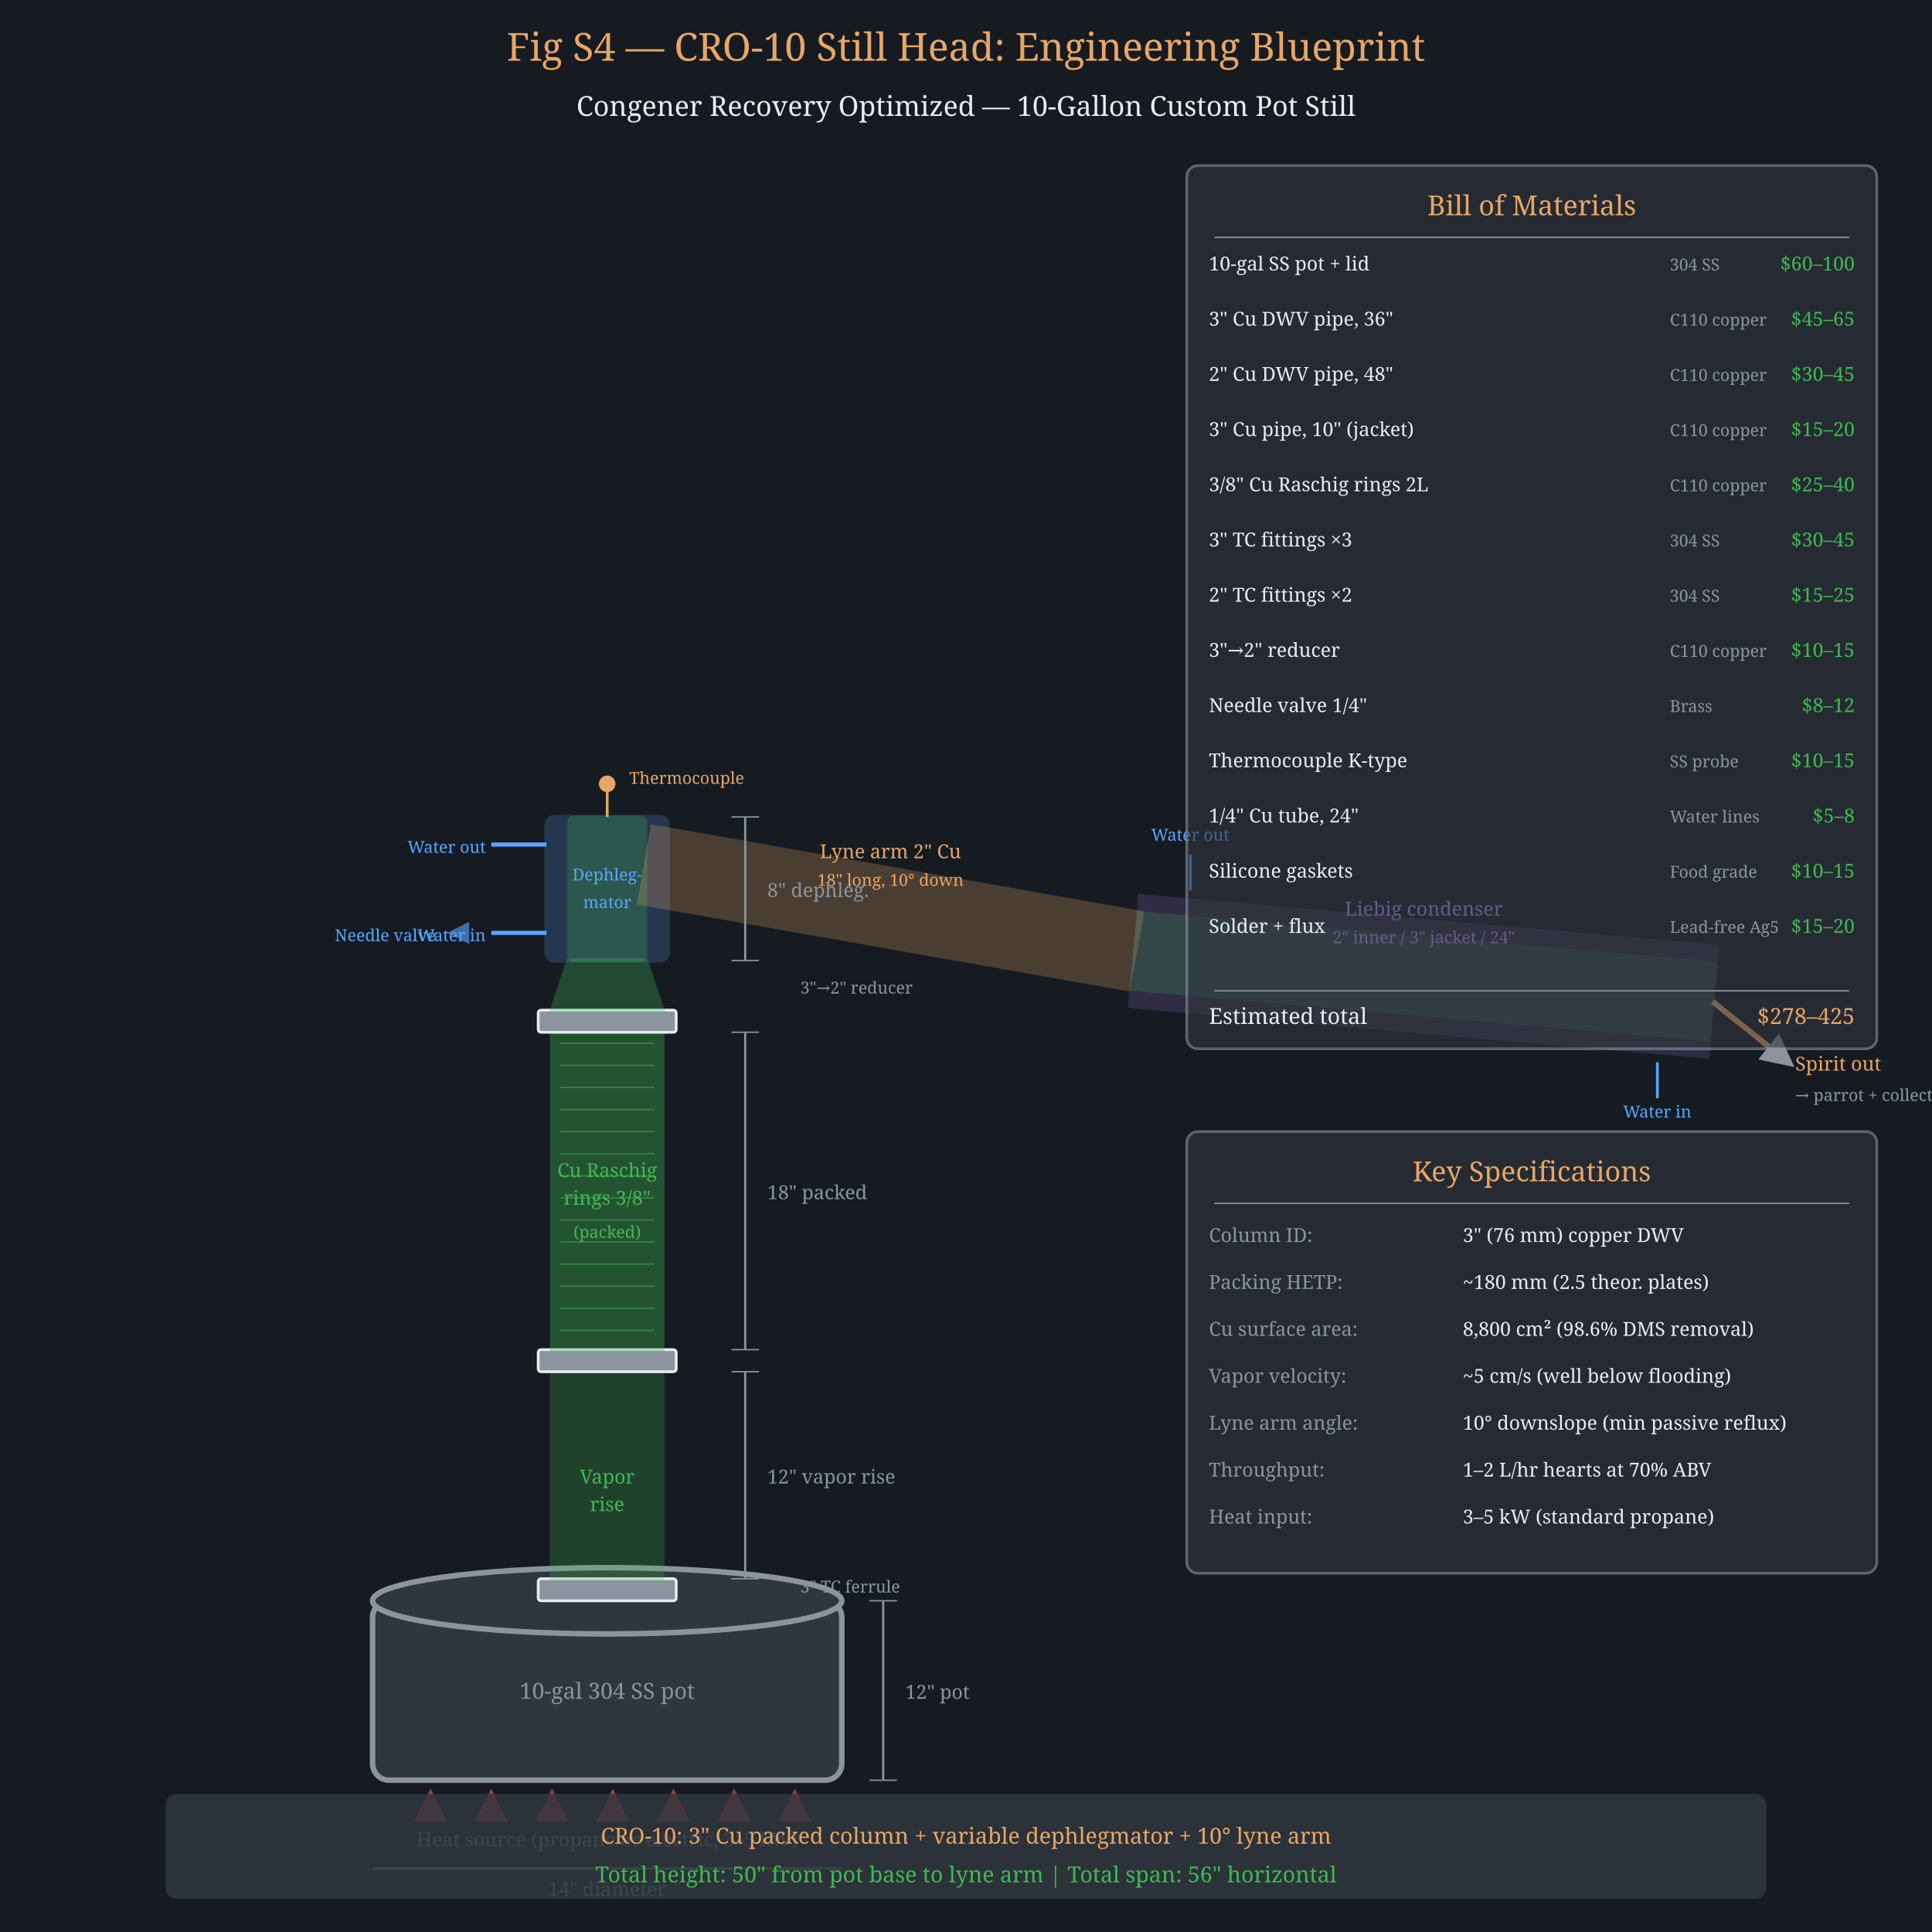
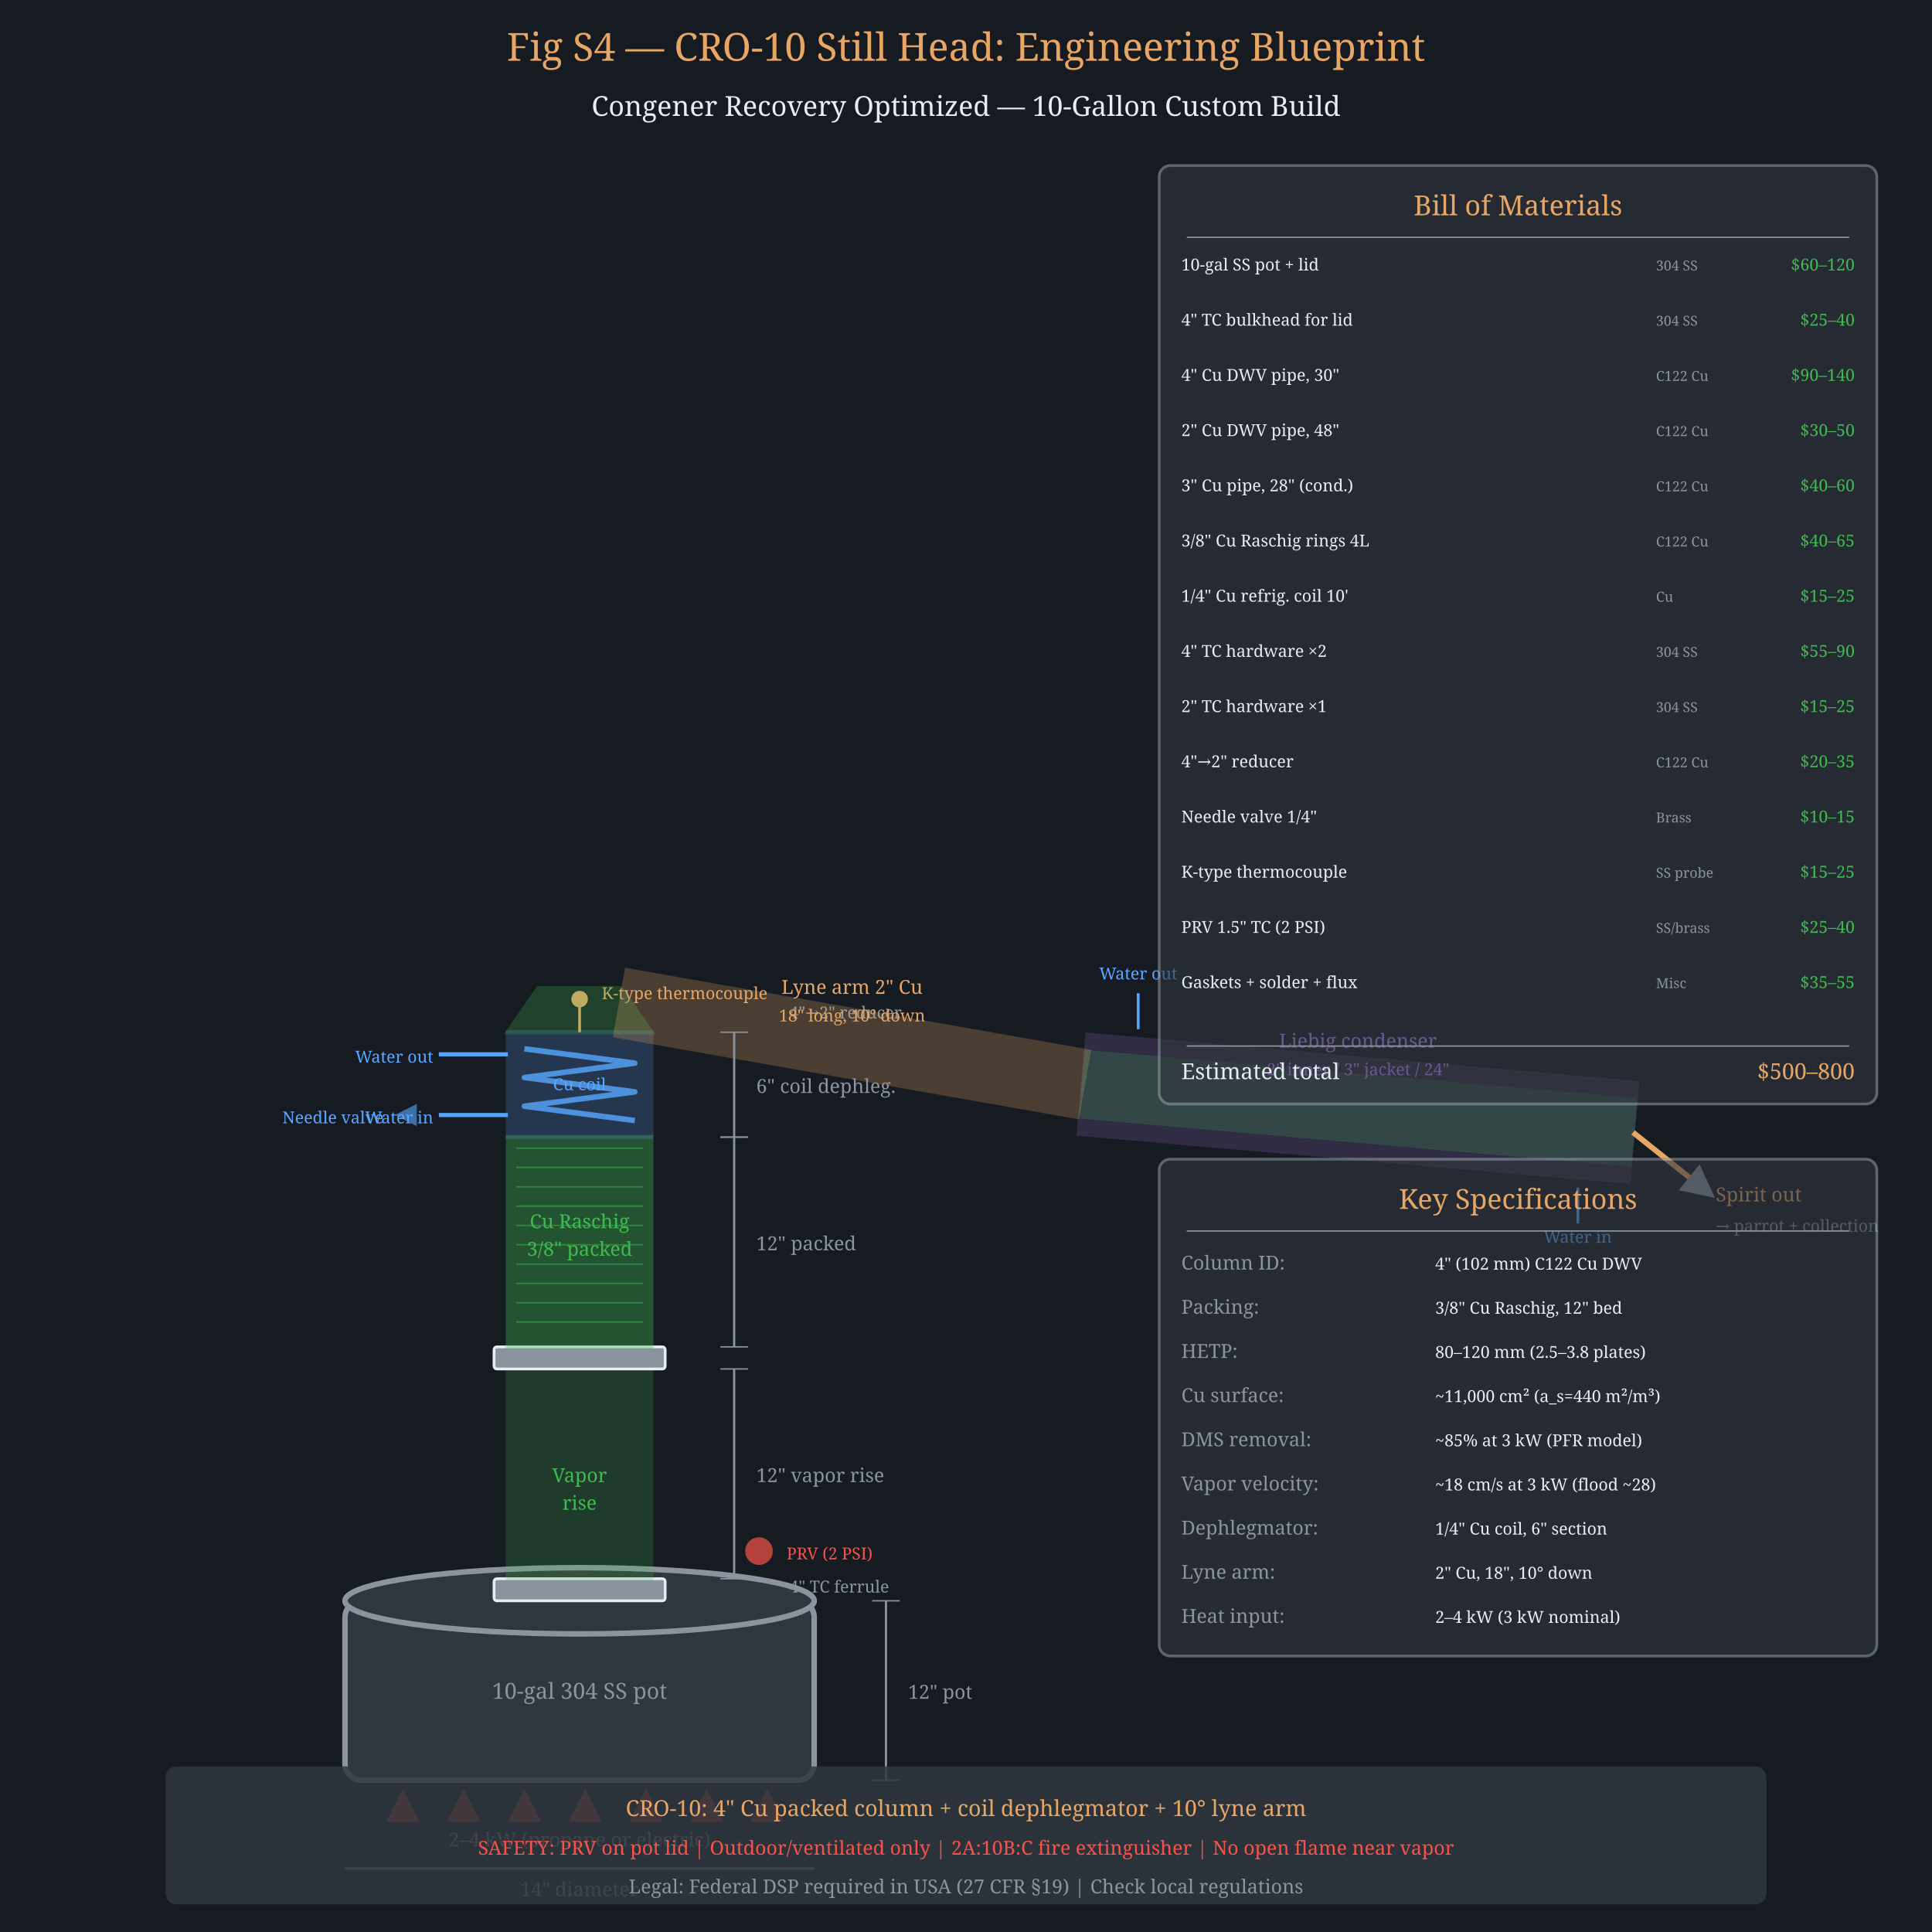
<svg xmlns="http://www.w3.org/2000/svg" viewBox="0 0 700 700" style="background:#161b22;font-family:Georgia,serif">
  <rect width="700" height="700" fill="#161b22" />
  <defs>
    <marker id="dim" viewBox="0 0 6 6" refX="3" refY="3" markerWidth="6" markerHeight="6" orient="auto">
      <path d="M0,0 L6,3 L0,6 Z" fill="#8b949e" />
    </marker>
  </defs>
  <text x="350" y="22" fill="#e8a665" font-size="14" text-anchor="middle">Fig S4 — CRO-10 Still Head: Engineering Blueprint</text>
-   <text x="350" y="42" fill="#e6edf3" font-size="10" text-anchor="middle">Congener Recovery Optimized — 10-Gallon Custom Pot Still</text>
-   <rect x="135" y="580" width="170" height="65" rx="6" fill="#30363d" stroke="#8b949e" stroke-width="2" />
-   <text x="220" y="615.5" fill="#8b949e" font-size="8" text-anchor="middle">10-gal 304 SS pot</text>
-   <ellipse cx="220" cy="580" rx="85" ry="12" fill="#30363d" stroke="#8b949e" stroke-width="2" />
-   <polygon points="150,660 156,648 162,660" fill="#f85149" opacity="0.6" />
-   <polygon points="172,660 178,648 184,660" fill="#f85149" opacity="0.6" />
-   <polygon points="194,660 200,648 206,660" fill="#f85149" opacity="0.6" />
-   <polygon points="216,660 222,648 228,660" fill="#f85149" opacity="0.6" />
-   <polygon points="238,660 244,648 250,660" fill="#f85149" opacity="0.6" />
-   <polygon points="260,660 266,648 272,660" fill="#f85149" opacity="0.6" />
-   <polygon points="282,660 288,648 294,660" fill="#f85149" opacity="0.6" />
-   <text x="220" y="669" fill="#8b949e" font-size="7" text-anchor="middle">Heat source (propane or electric, 3–5 kW)</text>
-   <rect x="195.0" y="572" width="50.0" height="8" rx="1" fill="#8b949e" stroke="#e6edf3" stroke-width="1" />
-   <text x="290" y="577" fill="#8b949e" font-size="6" text-anchor="start">3" TC ferrule</text>
-   <rect x="200" y="497" width="40" height="75" fill="#3fb950" opacity="0.25" stroke="#3fb950" stroke-width="1.5" />
-   <text x="220" y="537.5" fill="#3fb950" font-size="7" text-anchor="middle">Vapor</text>
-   <text x="220" y="547.5" fill="#3fb950" font-size="7" text-anchor="middle">rise</text>
-   <rect x="195.0" y="489" width="50.0" height="8" rx="1" fill="#8b949e" stroke="#e6edf3" stroke-width="1" />
-   <rect x="200" y="374" width="40" height="115" fill="#3fb950" opacity="0.35" stroke="#3fb950" stroke-width="1.5" />
-   <line x1="203.0" y1="378.0" x2="237.0" y2="378.0" stroke="#3fb950" stroke-width="0.5" opacity="0.5" />
-   <line x1="203.0" y1="386.0" x2="237.0" y2="386.0" stroke="#3fb950" stroke-width="0.5" opacity="0.5" />
-   <line x1="203.0" y1="394.0" x2="237.0" y2="394.0" stroke="#3fb950" stroke-width="0.5" opacity="0.5" />
-   <line x1="203.0" y1="402.0" x2="237.0" y2="402.0" stroke="#3fb950" stroke-width="0.5" opacity="0.5" />
-   <line x1="203.0" y1="410.0" x2="237.0" y2="410.0" stroke="#3fb950" stroke-width="0.5" opacity="0.5" />
-   <line x1="203.0" y1="418.0" x2="237.0" y2="418.0" stroke="#3fb950" stroke-width="0.5" opacity="0.5" />
-   <line x1="203.0" y1="426.0" x2="237.0" y2="426.0" stroke="#3fb950" stroke-width="0.5" opacity="0.5" />
-   <line x1="203.0" y1="434.0" x2="237.0" y2="434.0" stroke="#3fb950" stroke-width="0.5" opacity="0.5" />
-   <line x1="203.0" y1="442.0" x2="237.0" y2="442.0" stroke="#3fb950" stroke-width="0.5" opacity="0.5" />
-   <line x1="203.0" y1="450.0" x2="237.0" y2="450.0" stroke="#3fb950" stroke-width="0.5" opacity="0.5" />
-   <line x1="203.0" y1="458.0" x2="237.0" y2="458.0" stroke="#3fb950" stroke-width="0.5" opacity="0.5" />
-   <line x1="203.0" y1="466.0" x2="237.0" y2="466.0" stroke="#3fb950" stroke-width="0.5" opacity="0.5" />
-   <line x1="203.0" y1="474.0" x2="237.0" y2="474.0" stroke="#3fb950" stroke-width="0.5" opacity="0.5" />
-   <line x1="203.0" y1="482.0" x2="237.0" y2="482.0" stroke="#3fb950" stroke-width="0.5" opacity="0.5" />
-   <text x="220" y="426.5" fill="#3fb950" font-size="7" text-anchor="middle">Cu Raschig</text>
-   <text x="220" y="436.5" fill="#3fb950" font-size="7" text-anchor="middle">rings 3/8"</text>
-   <text x="220" y="448.5" fill="#3fb950" font-size="6" text-anchor="middle">(packed)</text>
-   <rect x="195.0" y="366" width="50.0" height="8" rx="1" fill="#8b949e" stroke="#e6edf3" stroke-width="1" />
-   <polygon points="200.0,366.0 240.0,366.0 234.0,348.0 206.0,348.0" fill="#3fb950" opacity="0.3" stroke="#3fb950" stroke-width="1.5" />
-   <text x="290" y="360" fill="#8b949e" font-size="6" text-anchor="start">3"→2" reducer</text>
-   <rect x="198.0" y="296" width="44" height="52" rx="3" fill="#58a6ff" opacity="0.20" stroke="#58a6ff" stroke-width="1.5" />
-   <rect x="206.0" y="296" width="28" height="52" rx="2" fill="#3fb950" opacity="0.25" stroke="#3fb950" stroke-width="1" />
-   <text x="220" y="319" fill="#58a6ff" font-size="6" text-anchor="middle">Dephleg-</text>
-   <text x="220" y="329" fill="#58a6ff" font-size="6" text-anchor="middle">mator</text>
-   <line x1="198.0" y1="306" x2="178.0" y2="306" stroke="#58a6ff" stroke-width="1.5" />
-   <text x="176" y="309" fill="#58a6ff" font-size="6" text-anchor="end">Water out</text>
-   <line x1="198.0" y1="338" x2="178.0" y2="338" stroke="#58a6ff" stroke-width="1.5" />
-   <text x="176" y="341" fill="#58a6ff" font-size="6" text-anchor="end">Water in</text>
-   <polygon points="170.0,334.0 170.0,342.0 162.0,338.0" fill="#58a6ff" opacity="0.6" />
-   <text x="158" y="341" fill="#58a6ff" font-size="6" text-anchor="end">Needle valve</text>
-   <line x1="220" y1="296" x2="220" y2="284.0" stroke="#e8a665" stroke-width="1" />
-   <circle cx="220" cy="284.0" r="3" fill="#e8a665" />
-   <text x="228" y="284" fill="#e8a665" font-size="6" text-anchor="start">Thermocouple</text>
-   <polygon points="231.6,327.1 408.8,358.4 413.7,330.8 236.4,299.5" fill="#e8a665" opacity="0.25" stroke="#e8a665" stroke-width="1.5" />
-   <text x="322.633" y="310.962" fill="#e8a665" font-size="7" text-anchor="middle">Lyne arm 2" Cu</text>
-   <text x="322.633" y="320.962" fill="#e8a665" font-size="6" text-anchor="middle">18" long, 10° down</text>
-   <polygon points="409.5,364.5 618.7,382.8 622.2,343.0 413.0,324.7" fill="#bc8cff" opacity="0.15" stroke="#bc8cff" stroke-width="1.5" />
-   <polygon points="410.0,358.5 619.2,376.8 621.7,348.9 412.5,330.6" fill="#3fb950" opacity="0.2" stroke="#3fb950" stroke-width="1" />
-   <text x="515.866" y="331.741" fill="#bc8cff" font-size="7" text-anchor="middle">Liebig condenser</text>
-   <text x="515.866" y="341.741" fill="#bc8cff" font-size="6" text-anchor="middle">2" inner / 3" jacket / 24"</text>
-   <line x1="600.5" y1="384.9" x2="600.5" y2="397.9" stroke="#58a6ff" stroke-width="1" />
-   <text x="600.466" y="404.893" fill="#58a6ff" font-size="6" text-anchor="middle">Water in</text>
-   <line x1="431.3" y1="322.6" x2="431.3" y2="309.6" stroke="#58a6ff" stroke-width="1" />
-   <text x="431.265" y="304.59" fill="#58a6ff" font-size="6" text-anchor="middle">Water out</text>
-   <line x1="620.5" y1="362.9" x2="645.5" y2="382.9" stroke="#e8a665" stroke-width="2" marker-end="url(#dim)" />
-   <text x="650.466" y="387.893" fill="#e8a665" font-size="7" text-anchor="start">Spirit out</text>
-   <text x="650.466" y="398.893" fill="#8b949e" font-size="6" text-anchor="start">→ parrot + collection</text>
-   <line x1="270" y1="497" x2="270" y2="572" stroke="#8b949e" stroke-width="0.8" />
-   <line x1="265.0" y1="497" x2="275.0" y2="497" stroke="#8b949e" stroke-width="0.5" />
-   <line x1="265.0" y1="572" x2="275.0" y2="572" stroke="#8b949e" stroke-width="0.5" />
-   <text x="278" y="537.5" fill="#8b949e" font-size="7" text-anchor="start">12" vapor rise</text>
-   <line x1="270" y1="374" x2="270" y2="489" stroke="#8b949e" stroke-width="0.8" />
-   <line x1="265.0" y1="374" x2="275.0" y2="374" stroke="#8b949e" stroke-width="0.5" />
-   <line x1="265.0" y1="489" x2="275.0" y2="489" stroke="#8b949e" stroke-width="0.5" />
-   <text x="278" y="434.5" fill="#8b949e" font-size="7" text-anchor="start">18" packed</text>
-   <line x1="270" y1="296" x2="270" y2="348" stroke="#8b949e" stroke-width="0.8" />
-   <line x1="265.0" y1="296" x2="275.0" y2="296" stroke="#8b949e" stroke-width="0.5" />
-   <line x1="265.0" y1="348" x2="275.0" y2="348" stroke="#8b949e" stroke-width="0.5" />
-   <text x="278" y="325" fill="#8b949e" font-size="7" text-anchor="start">8" dephleg.</text>
-   <line x1="320" y1="580" x2="320" y2="645" stroke="#8b949e" stroke-width="0.8" />
-   <line x1="315.0" y1="580" x2="325.0" y2="580" stroke="#8b949e" stroke-width="0.5" />
-   <line x1="315.0" y1="645" x2="325.0" y2="645" stroke="#8b949e" stroke-width="0.5" />
-   <text x="328" y="615.5" fill="#8b949e" font-size="7" text-anchor="start">12" pot</text>
-   <line x1="135" y1="677.0" x2="305.0" y2="677.0" stroke="#8b949e" stroke-width="0.8" />
-   <text x="220" y="687" fill="#8b949e" font-size="7" text-anchor="middle">14" diameter</text>
-   <rect x="430" y="60" width="250" height="320" rx="4" fill="#30363d" opacity="0.6" stroke="#8b949e" stroke-width="1" />
-   <text x="555" y="78" fill="#e8a665" font-size="10" text-anchor="middle">Bill of Materials</text>
-   <line x1="440" y1="86" x2="670" y2="86" stroke="#8b949e" stroke-width="0.5" />
-   <text x="438" y="98" fill="#e6edf3" font-size="7" text-anchor="start">10-gal SS pot + lid</text>
-   <text x="605" y="98" fill="#8b949e" font-size="6" text-anchor="start">304 SS</text>
-   <text x="672" y="98" fill="#3fb950" font-size="7" text-anchor="end">$60–100</text>
-   <text x="438" y="118" fill="#e6edf3" font-size="7" text-anchor="start">3" Cu DWV pipe, 36"</text>
-   <text x="605" y="118" fill="#8b949e" font-size="6" text-anchor="start">C110 copper</text>
-   <text x="672" y="118" fill="#3fb950" font-size="7" text-anchor="end">$45–65</text>
-   <text x="438" y="138" fill="#e6edf3" font-size="7" text-anchor="start">2" Cu DWV pipe, 48"</text>
-   <text x="605" y="138" fill="#8b949e" font-size="6" text-anchor="start">C110 copper</text>
-   <text x="672" y="138" fill="#3fb950" font-size="7" text-anchor="end">$30–45</text>
-   <text x="438" y="158" fill="#e6edf3" font-size="7" text-anchor="start">3" Cu pipe, 10" (jacket)</text>
-   <text x="605" y="158" fill="#8b949e" font-size="6" text-anchor="start">C110 copper</text>
-   <text x="672" y="158" fill="#3fb950" font-size="7" text-anchor="end">$15–20</text>
-   <text x="438" y="178" fill="#e6edf3" font-size="7" text-anchor="start">3/8" Cu Raschig rings 2L</text>
-   <text x="605" y="178" fill="#8b949e" font-size="6" text-anchor="start">C110 copper</text>
-   <text x="672" y="178" fill="#3fb950" font-size="7" text-anchor="end">$25–40</text>
-   <text x="438" y="198" fill="#e6edf3" font-size="7" text-anchor="start">3" TC fittings ×3</text>
-   <text x="605" y="198" fill="#8b949e" font-size="6" text-anchor="start">304 SS</text>
-   <text x="672" y="198" fill="#3fb950" font-size="7" text-anchor="end">$30–45</text>
-   <text x="438" y="218" fill="#e6edf3" font-size="7" text-anchor="start">2" TC fittings ×2</text>
-   <text x="605" y="218" fill="#8b949e" font-size="6" text-anchor="start">304 SS</text>
-   <text x="672" y="218" fill="#3fb950" font-size="7" text-anchor="end">$15–25</text>
-   <text x="438" y="238" fill="#e6edf3" font-size="7" text-anchor="start">3"→2" reducer</text>
-   <text x="605" y="238" fill="#8b949e" font-size="6" text-anchor="start">C110 copper</text>
-   <text x="672" y="238" fill="#3fb950" font-size="7" text-anchor="end">$10–15</text>
-   <text x="438" y="258" fill="#e6edf3" font-size="7" text-anchor="start">Needle valve 1/4"</text>
-   <text x="605" y="258" fill="#8b949e" font-size="6" text-anchor="start">Brass</text>
-   <text x="672" y="258" fill="#3fb950" font-size="7" text-anchor="end">$8–12</text>
-   <text x="438" y="278" fill="#e6edf3" font-size="7" text-anchor="start">Thermocouple K-type</text>
-   <text x="605" y="278" fill="#8b949e" font-size="6" text-anchor="start">SS probe</text>
-   <text x="672" y="278" fill="#3fb950" font-size="7" text-anchor="end">$10–15</text>
-   <text x="438" y="298" fill="#e6edf3" font-size="7" text-anchor="start">1/4" Cu tube, 24"</text>
-   <text x="605" y="298" fill="#8b949e" font-size="6" text-anchor="start">Water lines</text>
-   <text x="672" y="298" fill="#3fb950" font-size="7" text-anchor="end">$5–8</text>
-   <text x="438" y="318" fill="#e6edf3" font-size="7" text-anchor="start">Silicone gaskets</text>
-   <text x="605" y="318" fill="#8b949e" font-size="6" text-anchor="start">Food grade</text>
-   <text x="672" y="318" fill="#3fb950" font-size="7" text-anchor="end">$10–15</text>
-   <text x="438" y="338" fill="#e6edf3" font-size="7" text-anchor="start">Solder + flux</text>
-   <text x="605" y="338" fill="#8b949e" font-size="6" text-anchor="start">Lead-free Ag5</text>
-   <text x="672" y="338" fill="#3fb950" font-size="7" text-anchor="end">$15–20</text>
-   <line x1="440" y1="359" x2="670" y2="359" stroke="#8b949e" stroke-width="0.5" />
-   <text x="438" y="371" fill="#e6edf3" font-size="8" text-anchor="start">Estimated total</text>
-   <text x="672" y="371" fill="#e8a665" font-size="8" text-anchor="end">$278–425</text>
-   <rect x="430" y="410" width="250" height="160" rx="4" fill="#30363d" opacity="0.6" stroke="#8b949e" stroke-width="1" />
-   <text x="555" y="428" fill="#e8a665" font-size="10" text-anchor="middle">Key Specifications</text>
-   <line x1="440" y1="436" x2="670" y2="436" stroke="#8b949e" stroke-width="0.5" />
-   <text x="438" y="450" fill="#8b949e" font-size="7" text-anchor="start">Column ID:</text>
-   <text x="530" y="450" fill="#e6edf3" font-size="7" text-anchor="start">3" (76 mm) copper DWV</text>
-   <text x="438" y="467" fill="#8b949e" font-size="7" text-anchor="start">Packing HETP:</text>
-   <text x="530" y="467" fill="#e6edf3" font-size="7" text-anchor="start">~180 mm (2.5 theor. plates)</text>
-   <text x="438" y="484" fill="#8b949e" font-size="7" text-anchor="start">Cu surface area:</text>
-   <text x="530" y="484" fill="#e6edf3" font-size="7" text-anchor="start">8,800 cm² (98.6% DMS removal)</text>
-   <text x="438" y="501" fill="#8b949e" font-size="7" text-anchor="start">Vapor velocity:</text>
-   <text x="530" y="501" fill="#e6edf3" font-size="7" text-anchor="start">~5 cm/s (well below flooding)</text>
-   <text x="438" y="518" fill="#8b949e" font-size="7" text-anchor="start">Lyne arm angle:</text>
-   <text x="530" y="518" fill="#e6edf3" font-size="7" text-anchor="start">10° downslope (min passive reflux)</text>
-   <text x="438" y="535" fill="#8b949e" font-size="7" text-anchor="start">Throughput:</text>
-   <text x="530" y="535" fill="#e6edf3" font-size="7" text-anchor="start">1–2 L/hr hearts at 70% ABV</text>
-   <text x="438" y="552" fill="#8b949e" font-size="7" text-anchor="start">Heat input:</text>
-   <text x="530" y="552" fill="#e6edf3" font-size="7" text-anchor="start">3–5 kW (standard propane)</text>
-   <rect x="60" y="650" width="580" height="38" rx="4" fill="#30363d" opacity="0.85" />
-   <text x="350" y="668" fill="#e8a665" font-size="8" text-anchor="middle">CRO-10: 3" Cu packed column + variable dephlegmator + 10° lyne arm</text>
-   <text x="350" y="682" fill="#3fb950" font-size="8" text-anchor="middle">Total height: 50" from pot base to lyne arm | Total span: 56" horizontal</text>
+   <text x="350" y="42" fill="#e6edf3" font-size="10" text-anchor="middle">Congener Recovery Optimized — 10-Gallon Custom Build</text>
+   <rect x="125" y="580" width="170" height="65" rx="6" fill="#30363d" stroke="#8b949e" stroke-width="2" />
+   <text x="210" y="615.5" fill="#8b949e" font-size="8" text-anchor="middle">10-gal 304 SS pot</text>
+   <ellipse cx="210" cy="580" rx="85" ry="12" fill="#30363d" stroke="#8b949e" stroke-width="2" />
+   <polygon points="140,660 146,648 152,660" fill="#f85149" opacity="0.6" />
+   <polygon points="162,660 168,648 174,660" fill="#f85149" opacity="0.6" />
+   <polygon points="184,660 190,648 196,660" fill="#f85149" opacity="0.6" />
+   <polygon points="206,660 212,648 218,660" fill="#f85149" opacity="0.6" />
+   <polygon points="228,660 234,648 240,660" fill="#f85149" opacity="0.6" />
+   <polygon points="250,660 256,648 262,660" fill="#f85149" opacity="0.6" />
+   <polygon points="272,660 278,648 284,660" fill="#f85149" opacity="0.6" />
+   <text x="210" y="669" fill="#8b949e" font-size="7" text-anchor="middle">2–4 kW (propane or electric)</text>
+   <circle cx="275" cy="562" r="5" fill="#f85149" opacity="0.7" />
+   <text x="285" y="565" fill="#f85149" font-size="6" text-anchor="start">PRV (2 PSI)</text>
+   <rect x="179.0" y="572" width="62.0" height="8" rx="1" fill="#8b949e" stroke="#e6edf3" stroke-width="1" />
+   <text x="286" y="577" fill="#8b949e" font-size="6" text-anchor="start">4" TC ferrule</text>
+   <rect x="184" y="496" width="52" height="76" fill="#3fb950" opacity="0.20" stroke="#3fb950" stroke-width="1.5" />
+   <text x="210" y="537" fill="#3fb950" font-size="7" text-anchor="middle">Vapor</text>
+   <text x="210" y="547" fill="#3fb950" font-size="7" text-anchor="middle">rise</text>
+   <rect x="179.0" y="488" width="62.0" height="8" rx="1" fill="#8b949e" stroke="#e6edf3" stroke-width="1" />
+   <rect x="184" y="412" width="52" height="76" fill="#3fb950" opacity="0.35" stroke="#3fb950" stroke-width="1.5" />
+   <line x1="187.0" y1="416.0" x2="233.0" y2="416.0" stroke="#3fb950" stroke-width="0.5" opacity="0.5" />
+   <line x1="187.0" y1="423.0" x2="233.0" y2="423.0" stroke="#3fb950" stroke-width="0.5" opacity="0.5" />
+   <line x1="187.0" y1="430.0" x2="233.0" y2="430.0" stroke="#3fb950" stroke-width="0.5" opacity="0.5" />
+   <line x1="187.0" y1="437.0" x2="233.0" y2="437.0" stroke="#3fb950" stroke-width="0.5" opacity="0.5" />
+   <line x1="187.0" y1="444.0" x2="233.0" y2="444.0" stroke="#3fb950" stroke-width="0.5" opacity="0.5" />
+   <line x1="187.0" y1="451.0" x2="233.0" y2="451.0" stroke="#3fb950" stroke-width="0.5" opacity="0.5" />
+   <line x1="187.0" y1="458.0" x2="233.0" y2="458.0" stroke="#3fb950" stroke-width="0.5" opacity="0.5" />
+   <line x1="187.0" y1="465.0" x2="233.0" y2="465.0" stroke="#3fb950" stroke-width="0.5" opacity="0.5" />
+   <line x1="187.0" y1="472.0" x2="233.0" y2="472.0" stroke="#3fb950" stroke-width="0.5" opacity="0.5" />
+   <line x1="187.0" y1="479.0" x2="233.0" y2="479.0" stroke="#3fb950" stroke-width="0.5" opacity="0.5" />
+   <text x="210" y="445" fill="#3fb950" font-size="7" text-anchor="middle">Cu Raschig</text>
+   <text x="210" y="455" fill="#3fb950" font-size="7" text-anchor="middle">3/8" packed</text>
+   <rect x="184" y="374" width="52" height="38" fill="#58a6ff" opacity="0.20" stroke="#58a6ff" stroke-width="1.5" />
+   <polyline points="190.0,380.0 230.0,385.2 190.0,390.4 230.0,395.6 190.0,400.8 230.0,406.0" fill="none" stroke="#58a6ff" stroke-width="2" stroke-linejoin="round" opacity="0.8" />
+   <text x="210" y="395" fill="#58a6ff" font-size="6" text-anchor="middle">Cu coil</text>
+   <line x1="184.0" y1="382.0" x2="159.0" y2="382.0" stroke="#58a6ff" stroke-width="1.5" />
+   <text x="157" y="385" fill="#58a6ff" font-size="6" text-anchor="end">Water out</text>
+   <line x1="184.0" y1="404.0" x2="159.0" y2="404.0" stroke="#58a6ff" stroke-width="1.5" />
+   <text x="157" y="407" fill="#58a6ff" font-size="6" text-anchor="end">Water in</text>
+   <polygon points="151.0,400.0 151.0,408.0 143.0,404.0" fill="#58a6ff" opacity="0.6" />
+   <text x="139" y="407" fill="#58a6ff" font-size="6" text-anchor="end">Needle valve</text>
+   <line x1="210" y1="374" x2="210" y2="362.0" stroke="#e8a665" stroke-width="1" />
+   <circle cx="210" cy="362.0" r="3" fill="#e8a665" />
+   <text x="218" y="362" fill="#e8a665" font-size="6" text-anchor="start">K-type thermocouple</text>
+   <polygon points="184.0,374.0 236.0,374.0 225.0,358.0 195.0,358.0" fill="#3fb950" opacity="0.25" stroke="#3fb950" stroke-width="1.5" />
+   <text x="286" y="369" fill="#8b949e" font-size="6" text-anchor="start">4"→2" reducer</text>
+   <polygon points="222.9,375.2 390.3,404.7 394.5,381.0 227.1,351.5" fill="#e8a665" opacity="0.25" stroke="#e8a665" stroke-width="1.5" />
+   <text x="308.709" y="360.093" fill="#e8a665" font-size="7" text-anchor="middle">Lyne arm 2" Cu</text>
+   <text x="308.709" y="370.093" fill="#e8a665" font-size="6" text-anchor="middle">18" long, 10° down</text>
+   <polygon points="390.8,410.8 590.1,428.2 593.2,392.4 394.0,374.9" fill="#bc8cff" opacity="0.15" stroke="#bc8cff" stroke-width="1.5" />
+   <polygon points="391.4,404.8 590.6,422.2 592.7,398.3 393.5,380.9" fill="#3fb950" opacity="0.2" stroke="#3fb950" stroke-width="1" />
+   <text x="492.037" y="379.569" fill="#bc8cff" font-size="7" text-anchor="middle">Liebig condenser</text>
+   <text x="492.037" y="389.569" fill="#bc8cff" font-size="6" text-anchor="middle">2" inner / 3" jacket / 24"</text>
+   <line x1="571.7" y1="430.3" x2="571.7" y2="443.3" stroke="#58a6ff" stroke-width="1" />
+   <text x="571.656" y="450.285" fill="#58a6ff" font-size="6" text-anchor="middle">Water in</text>
+   <line x1="412.4" y1="372.9" x2="412.4" y2="359.9" stroke="#58a6ff" stroke-width="1" />
+   <text x="412.417" y="354.854" fill="#58a6ff" font-size="6" text-anchor="middle">Water out</text>
+   <line x1="591.7" y1="410.3" x2="616.7" y2="430.3" stroke="#e8a665" stroke-width="2" marker-end="url(#dim)" />
+   <text x="621.656" y="435.285" fill="#e8a665" font-size="7" text-anchor="start">Spirit out</text>
+   <text x="621.656" y="446.285" fill="#8b949e" font-size="6" text-anchor="start">→ parrot + collection</text>
+   <line x1="266" y1="496" x2="266" y2="572" stroke="#8b949e" stroke-width="0.8" />
+   <line x1="261.0" y1="496" x2="271.0" y2="496" stroke="#8b949e" stroke-width="0.5" />
+   <line x1="261.0" y1="572" x2="271.0" y2="572" stroke="#8b949e" stroke-width="0.5" />
+   <text x="274" y="537" fill="#8b949e" font-size="7" text-anchor="start">12" vapor rise</text>
+   <line x1="266" y1="412" x2="266" y2="488" stroke="#8b949e" stroke-width="0.8" />
+   <line x1="261.0" y1="412" x2="271.0" y2="412" stroke="#8b949e" stroke-width="0.5" />
+   <line x1="261.0" y1="488" x2="271.0" y2="488" stroke="#8b949e" stroke-width="0.5" />
+   <text x="274" y="453" fill="#8b949e" font-size="7" text-anchor="start">12" packed</text>
+   <line x1="266" y1="374" x2="266" y2="412" stroke="#8b949e" stroke-width="0.8" />
+   <line x1="261.0" y1="374" x2="271.0" y2="374" stroke="#8b949e" stroke-width="0.5" />
+   <line x1="261.0" y1="412" x2="271.0" y2="412" stroke="#8b949e" stroke-width="0.5" />
+   <text x="274" y="396" fill="#8b949e" font-size="7" text-anchor="start">6" coil dephleg.</text>
+   <line x1="321" y1="580" x2="321" y2="645" stroke="#8b949e" stroke-width="0.8" />
+   <line x1="316.0" y1="580" x2="326.0" y2="580" stroke="#8b949e" stroke-width="0.5" />
+   <line x1="316.0" y1="645" x2="326.0" y2="645" stroke="#8b949e" stroke-width="0.5" />
+   <text x="329" y="615.5" fill="#8b949e" font-size="7" text-anchor="start">12" pot</text>
+   <line x1="125" y1="677.0" x2="295.0" y2="677.0" stroke="#8b949e" stroke-width="0.8" />
+   <text x="210" y="687" fill="#8b949e" font-size="7" text-anchor="middle">14" diameter</text>
+   <rect x="420" y="60" width="260" height="340" rx="4" fill="#30363d" opacity="0.6" stroke="#8b949e" stroke-width="1" />
+   <text x="550" y="78" fill="#e8a665" font-size="10" text-anchor="middle">Bill of Materials</text>
+   <line x1="430" y1="86" x2="670" y2="86" stroke="#8b949e" stroke-width="0.5" />
+   <text x="428" y="98" fill="#e6edf3" font-size="6" text-anchor="start">10-gal SS pot + lid</text>
+   <text x="600" y="98" fill="#8b949e" font-size="5" text-anchor="start">304 SS</text>
+   <text x="672" y="98" fill="#3fb950" font-size="6" text-anchor="end">$60–120</text>
+   <text x="428" y="118" fill="#e6edf3" font-size="6" text-anchor="start">4" TC bulkhead for lid</text>
+   <text x="600" y="118" fill="#8b949e" font-size="5" text-anchor="start">304 SS</text>
+   <text x="672" y="118" fill="#3fb950" font-size="6" text-anchor="end">$25–40</text>
+   <text x="428" y="138" fill="#e6edf3" font-size="6" text-anchor="start">4" Cu DWV pipe, 30"</text>
+   <text x="600" y="138" fill="#8b949e" font-size="5" text-anchor="start">C122 Cu</text>
+   <text x="672" y="138" fill="#3fb950" font-size="6" text-anchor="end">$90–140</text>
+   <text x="428" y="158" fill="#e6edf3" font-size="6" text-anchor="start">2" Cu DWV pipe, 48"</text>
+   <text x="600" y="158" fill="#8b949e" font-size="5" text-anchor="start">C122 Cu</text>
+   <text x="672" y="158" fill="#3fb950" font-size="6" text-anchor="end">$30–50</text>
+   <text x="428" y="178" fill="#e6edf3" font-size="6" text-anchor="start">3" Cu pipe, 28" (cond.)</text>
+   <text x="600" y="178" fill="#8b949e" font-size="5" text-anchor="start">C122 Cu</text>
+   <text x="672" y="178" fill="#3fb950" font-size="6" text-anchor="end">$40–60</text>
+   <text x="428" y="198" fill="#e6edf3" font-size="6" text-anchor="start">3/8" Cu Raschig rings 4L</text>
+   <text x="600" y="198" fill="#8b949e" font-size="5" text-anchor="start">C122 Cu</text>
+   <text x="672" y="198" fill="#3fb950" font-size="6" text-anchor="end">$40–65</text>
+   <text x="428" y="218" fill="#e6edf3" font-size="6" text-anchor="start">1/4" Cu refrig. coil 10'</text>
+   <text x="600" y="218" fill="#8b949e" font-size="5" text-anchor="start">Cu</text>
+   <text x="672" y="218" fill="#3fb950" font-size="6" text-anchor="end">$15–25</text>
+   <text x="428" y="238" fill="#e6edf3" font-size="6" text-anchor="start">4" TC hardware ×2</text>
+   <text x="600" y="238" fill="#8b949e" font-size="5" text-anchor="start">304 SS</text>
+   <text x="672" y="238" fill="#3fb950" font-size="6" text-anchor="end">$55–90</text>
+   <text x="428" y="258" fill="#e6edf3" font-size="6" text-anchor="start">2" TC hardware ×1</text>
+   <text x="600" y="258" fill="#8b949e" font-size="5" text-anchor="start">304 SS</text>
+   <text x="672" y="258" fill="#3fb950" font-size="6" text-anchor="end">$15–25</text>
+   <text x="428" y="278" fill="#e6edf3" font-size="6" text-anchor="start">4"→2" reducer</text>
+   <text x="600" y="278" fill="#8b949e" font-size="5" text-anchor="start">C122 Cu</text>
+   <text x="672" y="278" fill="#3fb950" font-size="6" text-anchor="end">$20–35</text>
+   <text x="428" y="298" fill="#e6edf3" font-size="6" text-anchor="start">Needle valve 1/4"</text>
+   <text x="600" y="298" fill="#8b949e" font-size="5" text-anchor="start">Brass</text>
+   <text x="672" y="298" fill="#3fb950" font-size="6" text-anchor="end">$10–15</text>
+   <text x="428" y="318" fill="#e6edf3" font-size="6" text-anchor="start">K-type thermocouple</text>
+   <text x="600" y="318" fill="#8b949e" font-size="5" text-anchor="start">SS probe</text>
+   <text x="672" y="318" fill="#3fb950" font-size="6" text-anchor="end">$15–25</text>
+   <text x="428" y="338" fill="#e6edf3" font-size="6" text-anchor="start">PRV 1.5" TC (2 PSI)</text>
+   <text x="600" y="338" fill="#8b949e" font-size="5" text-anchor="start">SS/brass</text>
+   <text x="672" y="338" fill="#3fb950" font-size="6" text-anchor="end">$25–40</text>
+   <text x="428" y="358" fill="#e6edf3" font-size="6" text-anchor="start">Gaskets + solder + flux</text>
+   <text x="600" y="358" fill="#8b949e" font-size="5" text-anchor="start">Misc</text>
+   <text x="672" y="358" fill="#3fb950" font-size="6" text-anchor="end">$35–55</text>
+   <line x1="430" y1="379" x2="670" y2="379" stroke="#8b949e" stroke-width="0.5" />
+   <text x="428" y="391" fill="#e6edf3" font-size="8" text-anchor="start">Estimated total</text>
+   <text x="672" y="391" fill="#e8a665" font-size="8" text-anchor="end">$500–800</text>
+   <rect x="420" y="420" width="260" height="180" rx="4" fill="#30363d" opacity="0.6" stroke="#8b949e" stroke-width="1" />
+   <text x="550" y="438" fill="#e8a665" font-size="10" text-anchor="middle">Key Specifications</text>
+   <line x1="430" y1="446" x2="670" y2="446" stroke="#8b949e" stroke-width="0.5" />
+   <text x="428" y="460" fill="#8b949e" font-size="7" text-anchor="start">Column ID:</text>
+   <text x="520" y="460" fill="#e6edf3" font-size="6" text-anchor="start">4" (102 mm) C122 Cu DWV</text>
+   <text x="428" y="476" fill="#8b949e" font-size="7" text-anchor="start">Packing:</text>
+   <text x="520" y="476" fill="#e6edf3" font-size="6" text-anchor="start">3/8" Cu Raschig, 12" bed</text>
+   <text x="428" y="492" fill="#8b949e" font-size="7" text-anchor="start">HETP:</text>
+   <text x="520" y="492" fill="#e6edf3" font-size="6" text-anchor="start">80–120 mm (2.5–3.8 plates)</text>
+   <text x="428" y="508" fill="#8b949e" font-size="7" text-anchor="start">Cu surface:</text>
+   <text x="520" y="508" fill="#e6edf3" font-size="6" text-anchor="start">~11,000 cm² (a_s=440 m²/m³)</text>
+   <text x="428" y="524" fill="#8b949e" font-size="7" text-anchor="start">DMS removal:</text>
+   <text x="520" y="524" fill="#e6edf3" font-size="6" text-anchor="start">~85% at 3 kW (PFR model)</text>
+   <text x="428" y="540" fill="#8b949e" font-size="7" text-anchor="start">Vapor velocity:</text>
+   <text x="520" y="540" fill="#e6edf3" font-size="6" text-anchor="start">~18 cm/s at 3 kW (flood ~28)</text>
+   <text x="428" y="556" fill="#8b949e" font-size="7" text-anchor="start">Dephlegmator:</text>
+   <text x="520" y="556" fill="#e6edf3" font-size="6" text-anchor="start">1/4" Cu coil, 6" section</text>
+   <text x="428" y="572" fill="#8b949e" font-size="7" text-anchor="start">Lyne arm:</text>
+   <text x="520" y="572" fill="#e6edf3" font-size="6" text-anchor="start">2" Cu, 18", 10° down</text>
+   <text x="428" y="588" fill="#8b949e" font-size="7" text-anchor="start">Heat input:</text>
+   <text x="520" y="588" fill="#e6edf3" font-size="6" text-anchor="start">2–4 kW (3 kW nominal)</text>
+   <rect x="60" y="640" width="580" height="50" rx="4" fill="#30363d" opacity="0.85" />
+   <text x="350" y="658" fill="#e8a665" font-size="8" text-anchor="middle">CRO-10: 4" Cu packed column + coil dephlegmator + 10° lyne arm</text>
+   <text x="350" y="672" fill="#f85149" font-size="7" text-anchor="middle">SAFETY: PRV on pot lid | Outdoor/ventilated only | 2A:10B:C fire extinguisher | No open flame near vapor</text>
+   <text x="350" y="686" fill="#8b949e" font-size="7" text-anchor="middle">Legal: Federal DSP required in USA (27 CFR §19) | Check local regulations</text>
</svg>
